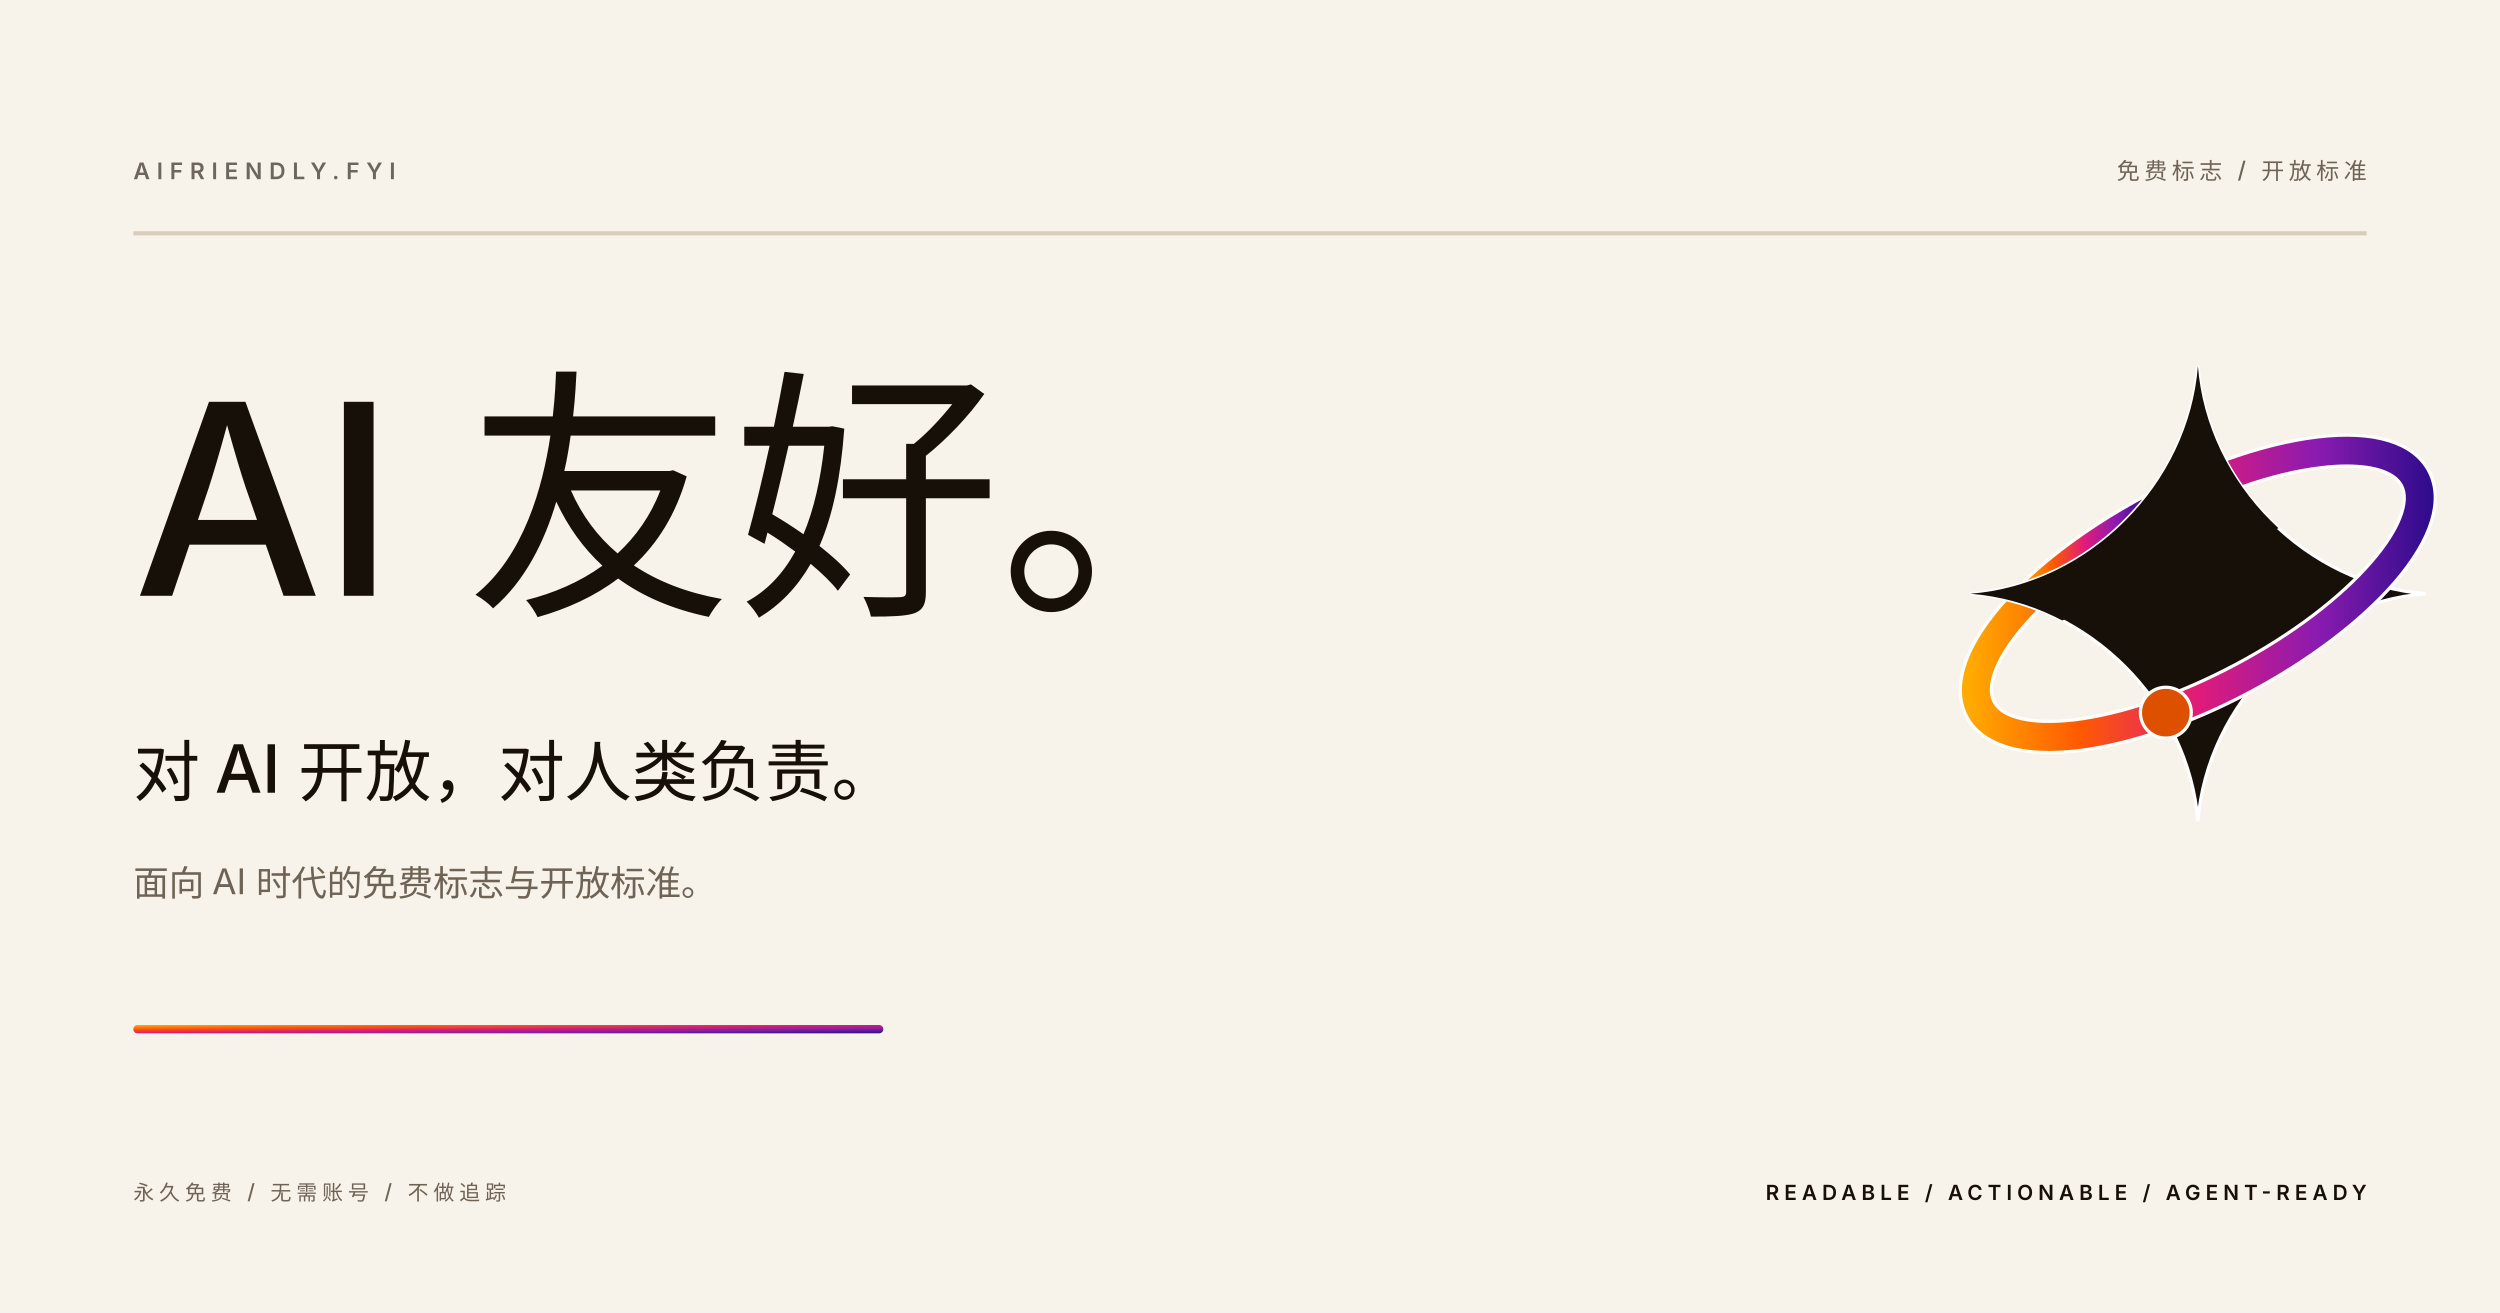
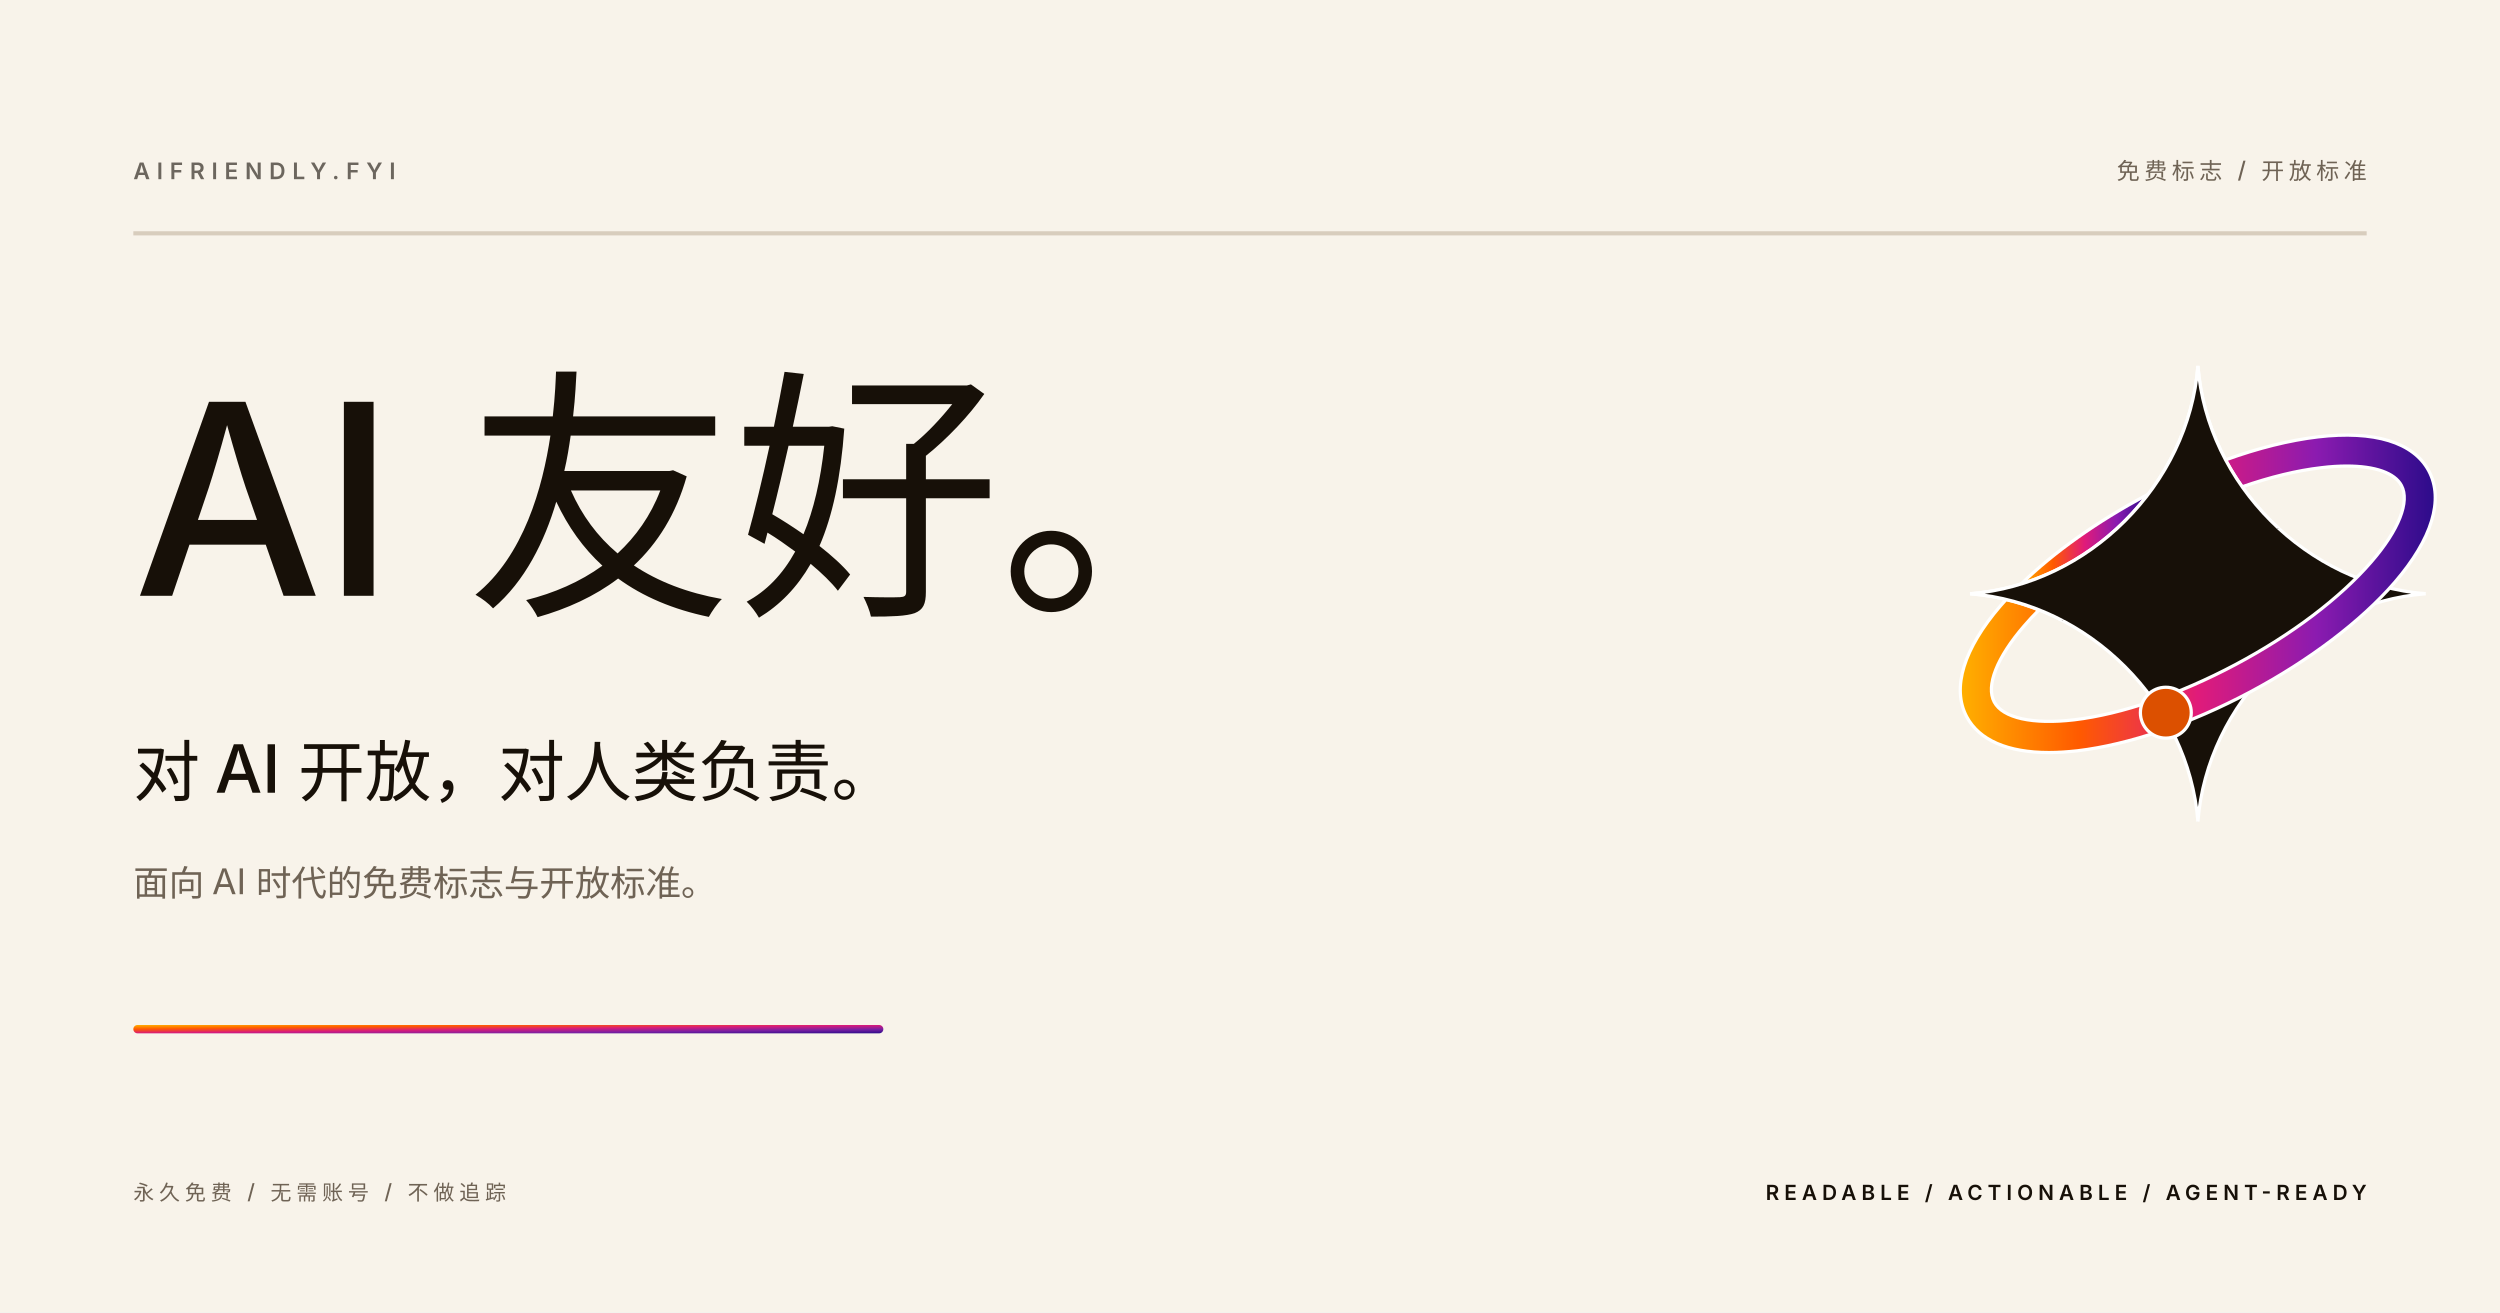
<svg xmlns="http://www.w3.org/2000/svg" width="1200" height="630" viewBox="0 0 1200 630" role="img" aria-label="AI Friendly — 对 AI 开放，对人类负责">
  <defs>
    <linearGradient id="spec" x1="10" y1="6" x2="54" y2="58" gradientUnits="userSpaceOnUse">
      <stop offset="0" stop-color="#ffb000" />
      <stop offset=".27" stop-color="#ff6a00" />
      <stop offset=".52" stop-color="#e01b7a" />
      <stop offset=".74" stop-color="#8b1bb0" />
      <stop offset="1" stop-color="#2b0b8a" />
    </linearGradient>
    <linearGradient id="specwide" x1="0" y1="0" x2="1" y2="1">
      <stop offset="0" stop-color="#ffb000" />
      <stop offset=".25" stop-color="#ff5a00" />
      <stop offset=".5" stop-color="#d81b7a" />
      <stop offset=".75" stop-color="#7b1fa2" />
      <stop offset="1" stop-color="#2b0b8a" />
    </linearGradient>
  </defs>
  <rect width="1200" height="630" fill="#f8f3ea" />
  <text x="64" y="86" font-family="Inter, Arial, sans-serif" font-size="11" font-weight="600" letter-spacing="3.2" fill="#171008" opacity=".62">AIFRIENDLY.FYI</text>
  <text x="1136" y="86" text-anchor="end" font-family="Noto Sans SC, Inter, sans-serif" font-size="11" font-weight="500" letter-spacing="2.2" fill="#6f6355">免费标志 / 开放标准</text>
  <line x1="64" y1="112" x2="1136" y2="112" stroke="#d8cdbd" stroke-width="2" />
  <g transform="translate(915.00 145.00) scale(0.77778)">
    <defs>
      <linearGradient id="g1m21" gradientUnits="userSpaceOnUse" x1="70.949" y1="146.286" x2="149.285" y2="146.286">
        <stop offset="0" stop-color="#FFB000" />
        <stop offset="0.25" stop-color="#FF5A00" />
        <stop offset="0.5" stop-color="#E01B7A" />
        <stop offset="0.75" stop-color="#8B1BB0" />
        <stop offset="1" stop-color="#2B0B8A" />
      </linearGradient>
      <linearGradient id="g2m21" gradientUnits="userSpaceOnUse" x1="33.495" y1="180" x2="326.505" y2="180">
        <stop offset="0" stop-color="#FFB000" />
        <stop offset="0.25" stop-color="#FF5A00" />
        <stop offset="0.5" stop-color="#E01B7A" />
        <stop offset="0.75" stop-color="#8B1BB0" />
        <stop offset="1" stop-color="#2B0B8A" />
      </linearGradient>
    </defs>
    <clipPath id="ulm21" clipPathUnits="userSpaceOnUse">
      <polygon points="-364.9,393.1 690.9,-57.1 494.8,-517.1 -561.1,-66.8" />
    </clipPath>
    <path d="M180,39.4c-5.6,73.1-67.5,135-140.6,140.6c73.1,5.6,135,67.5,140.6,140.6c5.6-73.1,67.5-135,140.6-140.6C247.5,174.4,185.6,112.5,180,39.4z" fill="#171008" stroke="#FFFFFF" stroke-width="2" />
    <path d="M149.3,118.6c-0.5,0.3-1,0.5-1.5,0.8c-30,16-56.7,35-76.8,54.5C102.1,164.3,129.6,144.5,149.3,118.6z" fill="url(#g1m21)" stroke="#FFFFFF" stroke-width="2" />
    <path d="M322.5,104.2c-9.4-17.7-33.7-25.1-68.5-21c-17.5,2.1-36.9,6.9-57,14.2c3.1,5.8,6.5,11.3,10.3,16.6c17.3-6,33.9-10.1,49-11.8c5.6-0.7,10.8-1,15.6-1c17.4,0,29.6,4.2,33.7,12c5.3,9.9-1.6,27.5-18.5,47c-19.3,22.4-49.1,45-83.9,63.5c-34.8,18.5-70.2,30.6-99.6,34.1c-25.6,3-44-1.1-49.3-11c-5.3-9.9,1.6-27.5,18.5-47c2.8-3.3,5.9-6.6,9.1-9.8c-6.6-2.6-13.4-4.8-20.3-6.4c-1.1,1.3-2.3,2.5-3.4,3.8c-22.8,26.5-30.3,50.8-20.9,68.5c7.7,14.5,25.4,22.1,50.8,22.1c5.5,0,11.5-0.4,17.7-1.1c31.7-3.8,69.5-16.6,106.3-36.2c36.8-19.6,68.6-43.7,89.5-67.9C324.5,146.2,331.9,121.9,322.5,104.2z" fill="url(#g2m21)" stroke="#FFFFFF" stroke-width="2" />
    <circle cx="160.2" cy="253.4" r="15.7" fill="#dc5000" stroke="#FFFFFF" stroke-width="2" />
    <path d="M180,39.4c-5.6,73.1-67.5,135-140.6,140.6c73.1,5.6,135,67.5,140.6,140.6c5.6-73.1,67.5-135,140.6-140.6C247.5,174.4,185.6,112.5,180,39.4z" fill="#171008" clip-path="url(#ulm21)" />
+     <path d="M180,39.4c-5.6,73.1-67.5,135-140.6,140.6c73.1,5.6,135,67.5,140.6,140.6c5.6-73.1,67.5-135,140.6-140.6C247.5,174.4,185.6,112.5,180,39.4z" fill="none" stroke="#FFFFFF" stroke-width="2" clip-path="url(#ulm21)" />
  </g>
  <text x="64" y="286" font-family="Noto Sans SC, Inter, sans-serif" font-size="128" font-weight="500" fill="#171008">AI 友好。</text>
  <text x="64" y="382" font-family="Noto Sans SC, Inter, sans-serif" font-size="32" font-weight="500" fill="#171008">对 AI 开放，对人类负责。</text>
  <text x="64" y="430" font-family="Noto Sans SC, Inter, sans-serif" font-size="17" fill="#6f6355">面向 AI 时代的免费标志与开放标准。</text>
  <rect x="64" y="492" width="360" height="4" rx="2" fill="url(#specwide)" />
  <text x="64" y="576" font-family="Noto Sans SC, Inter, sans-serif" font-size="10" font-weight="500" letter-spacing="2.4" fill="#6f6355">永久免费 / 无需账号 / 不做追踪</text>
  <text x="1136" y="576" text-anchor="end" font-family="Inter, Arial, sans-serif" font-size="10" font-weight="600" letter-spacing="2.4" fill="#171008">READABLE / ACTIONABLE / AGENT-READY</text>
</svg>
